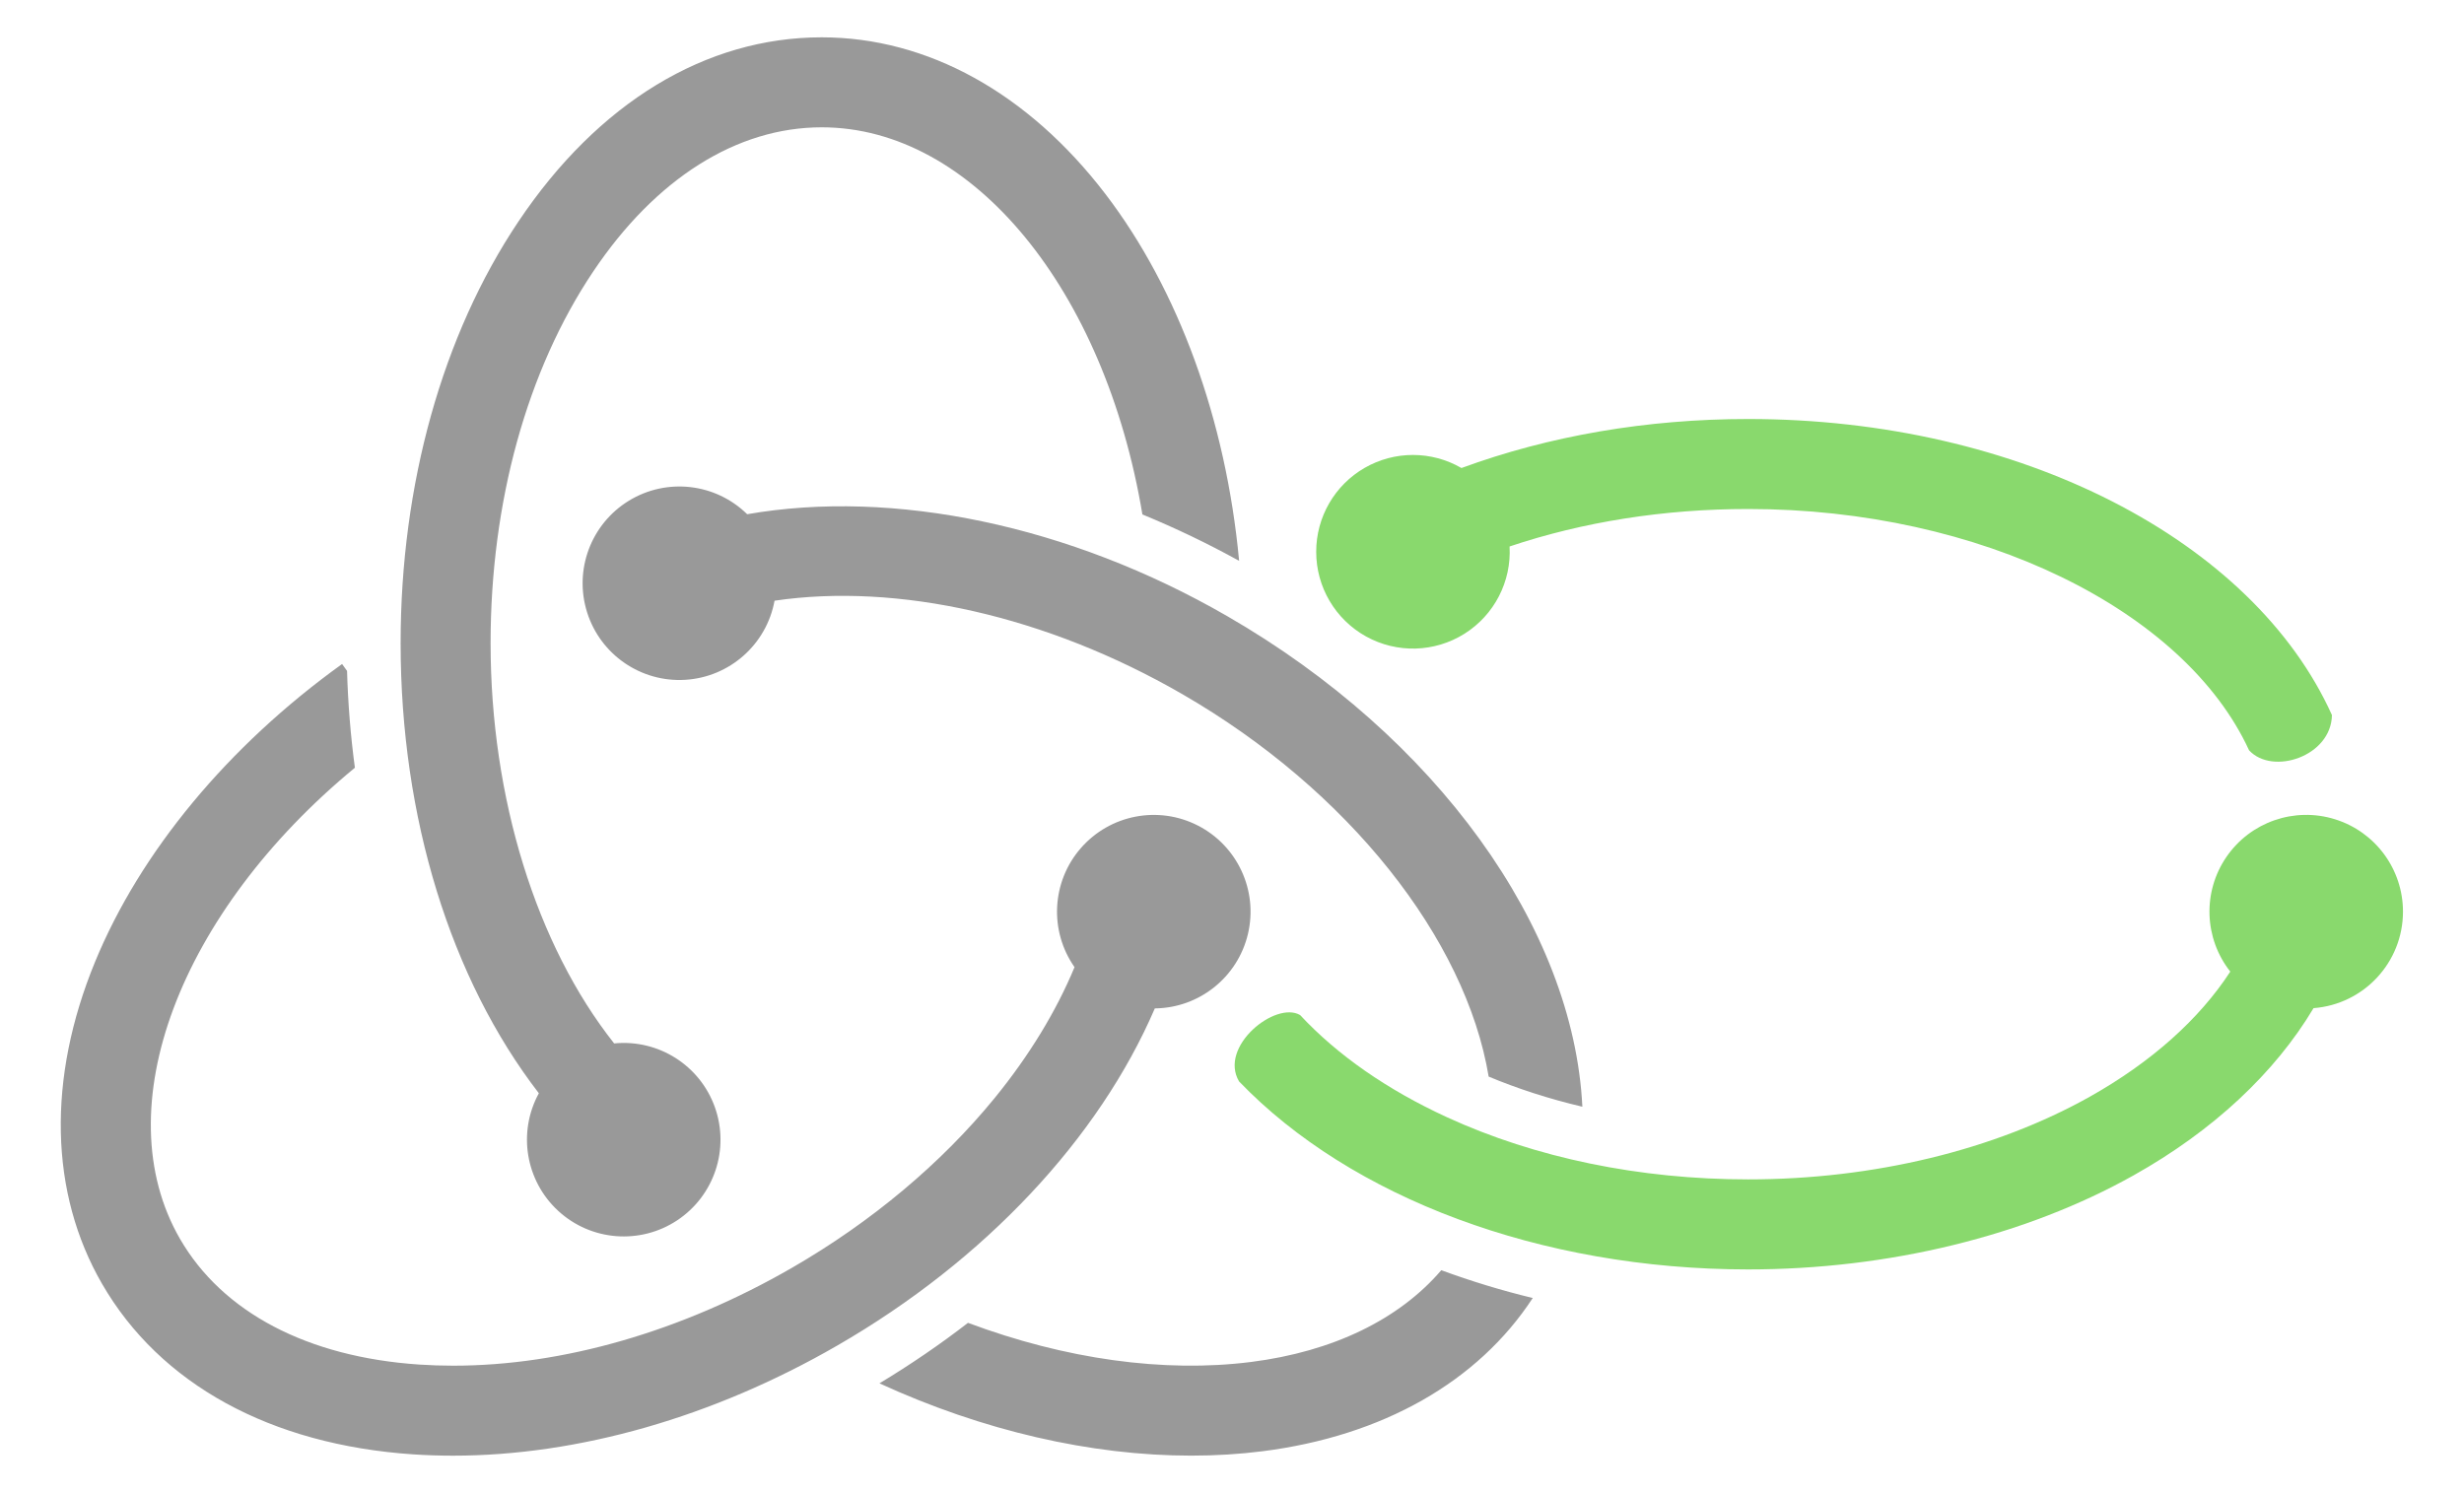
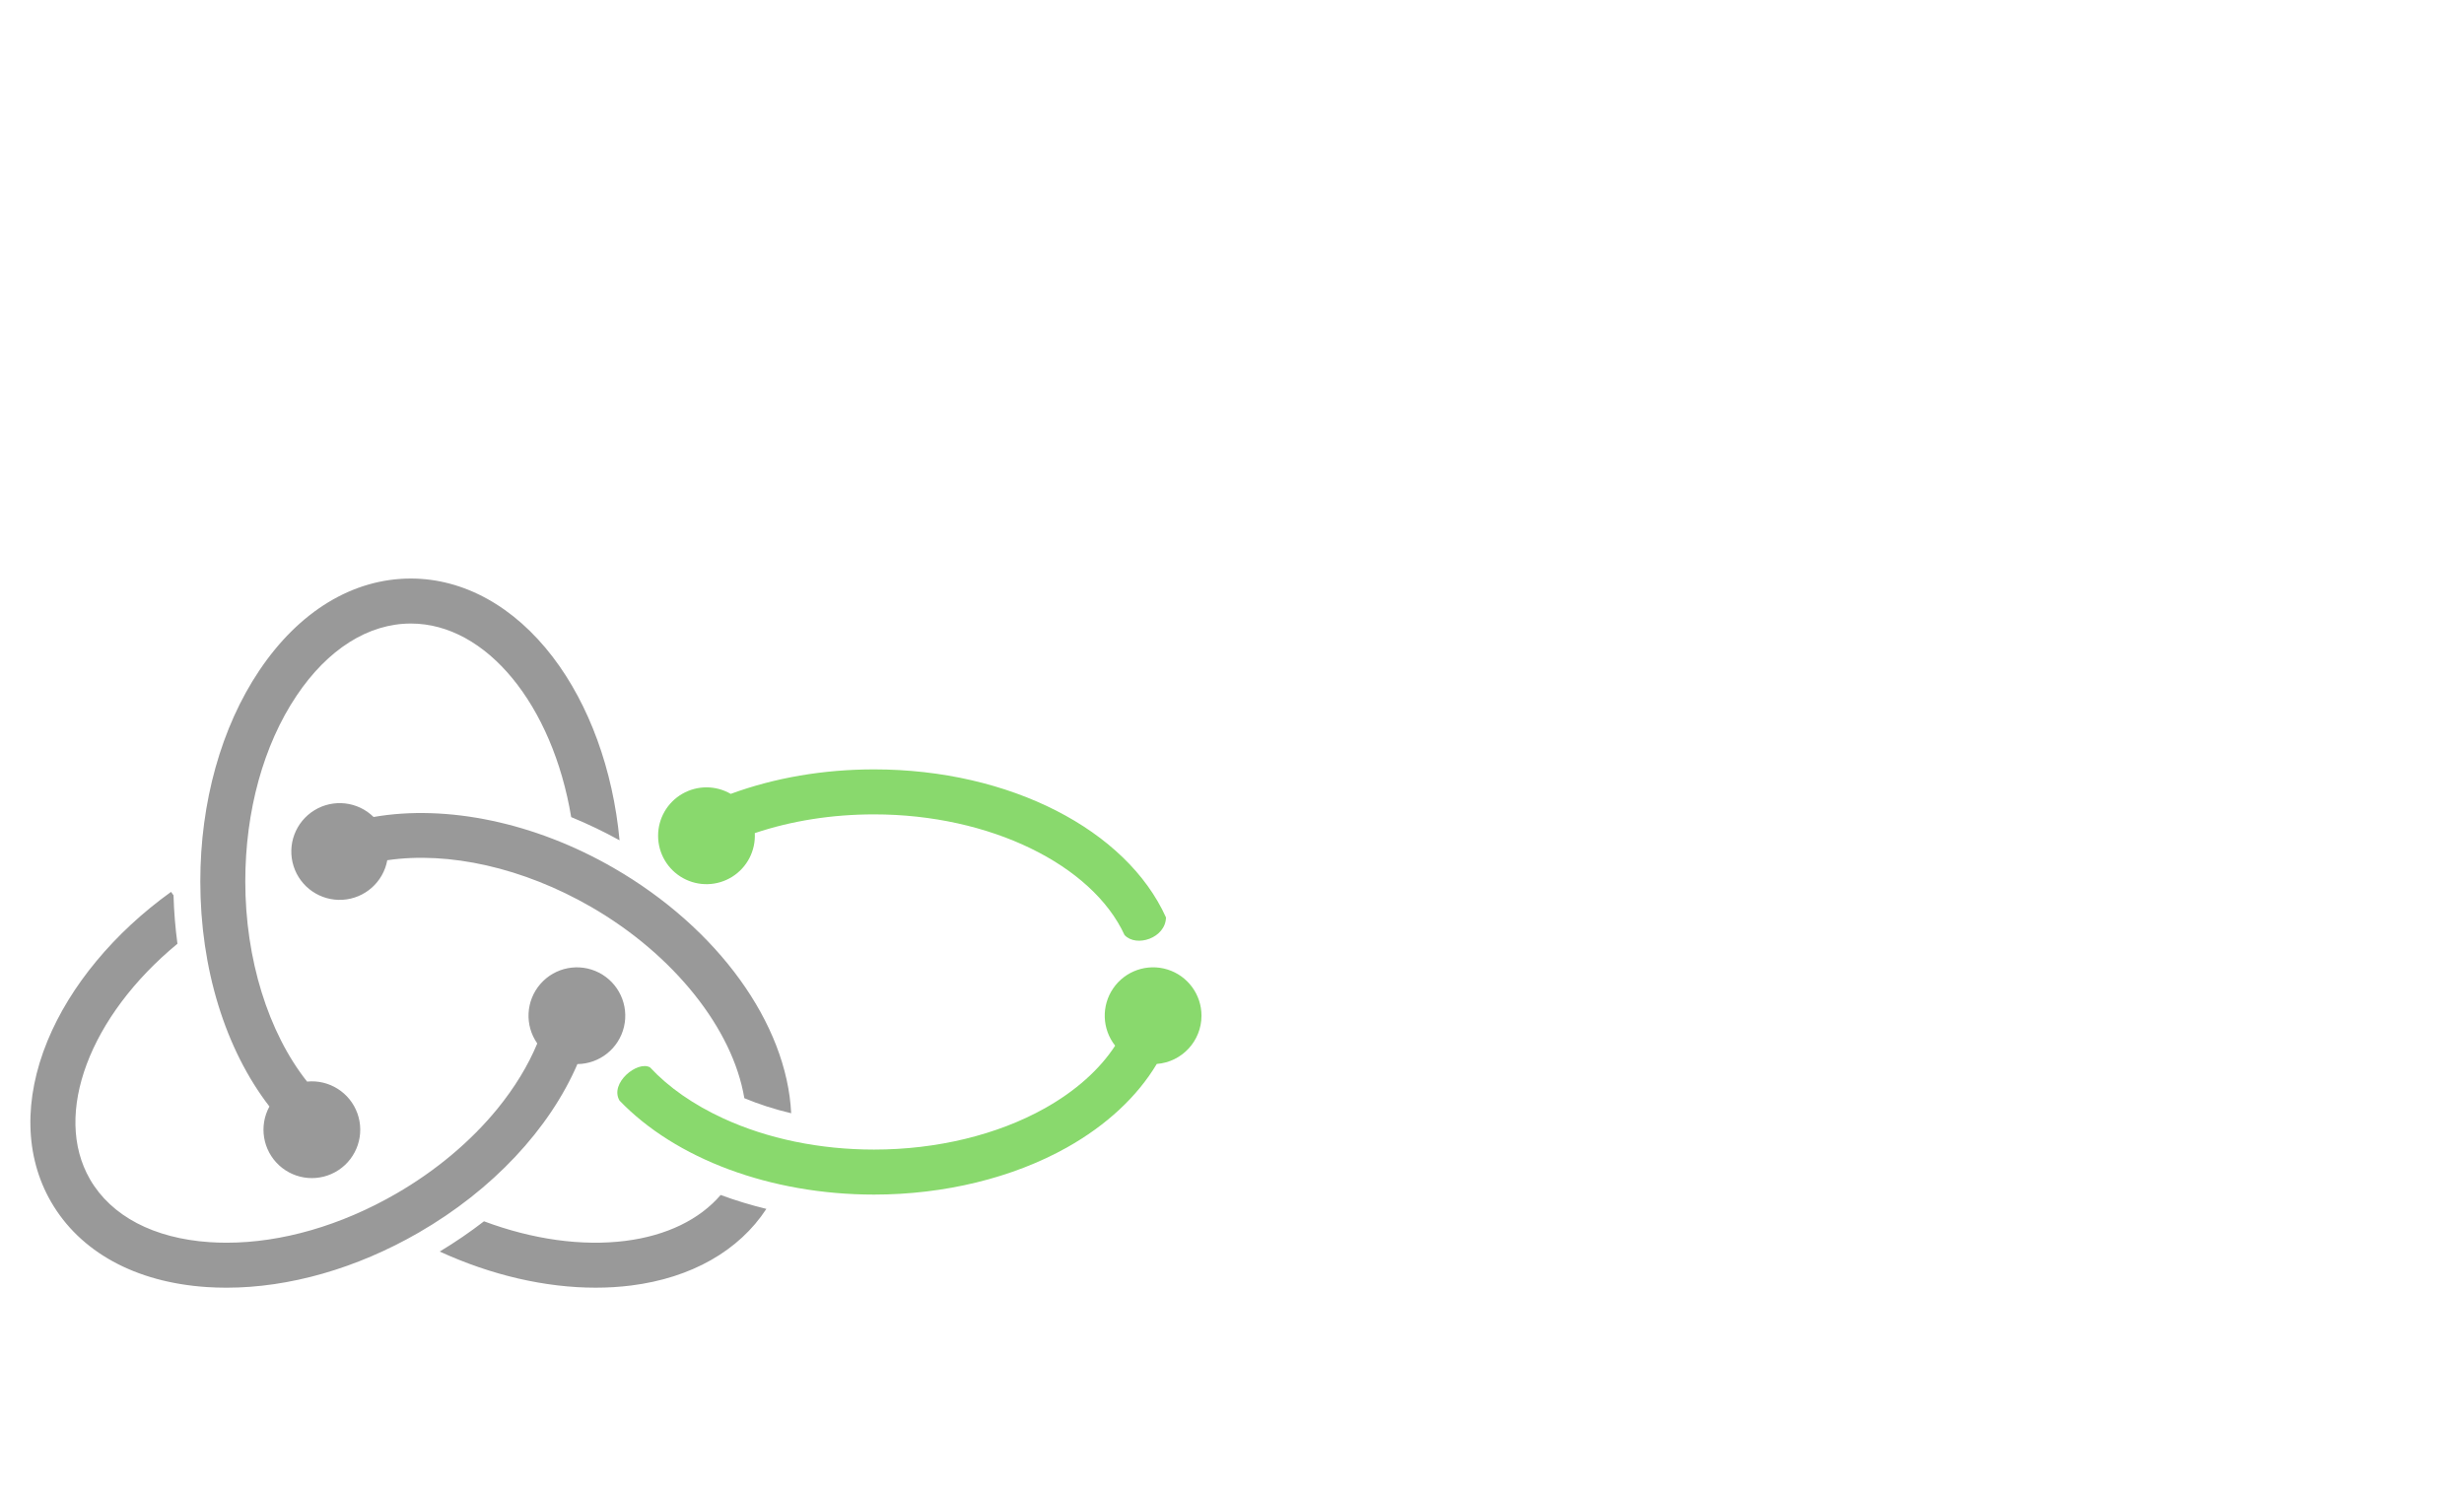
- <svg xmlns="http://www.w3.org/2000/svg" width="2500" height="1515" viewBox="0 0 66 40" preserveAspectRatio="xMinYMin meet">
+ <svg xmlns="http://www.w3.org/2000/svg" width="2500" height="1515" viewBox="0 -30 66 80" preserveAspectRatio="xMinYMin meet">
  <path fill="#89D96D" d="M35.259 14.782a2.591 2.591 0 0 1 3.891-2.243c2.348-.862 4.963-1.313 7.682-1.313 7.281 0 13.526 3.252 15.637 7.932-.018 1.108-1.592 1.624-2.22.944-1.731-3.759-7.199-6.465-13.417-6.465-2.26 0-4.429.345-6.393 1.004a2.592 2.592 0 1 1-5.18.141zm29.113 9.644a2.592 2.592 0 1 0-4.626 1.605c-.828 1.273-2.115 2.426-3.764 3.352-2.547 1.428-5.796 2.215-9.151 2.215-2.905 0-5.694-.575-8.068-1.665-1.604-.737-2.938-1.667-3.935-2.738-.661-.385-2.189.843-1.635 1.779 2.994 3.114 8.072 5.036 13.638 5.036 3.761 0 7.43-.896 10.331-2.524 2.126-1.193 3.776-2.738 4.814-4.476a2.594 2.594 0 0 0 2.396-2.584z" />
  <path fill="#999" d="M14.435 29.29c-2.364-3.065-3.703-7.39-3.703-12.06 0-4.25 1.121-8.261 3.156-11.295C16.021 2.752 18.907 1 22.013 1c2.831 0 5.53 1.492 7.601 4.2 1.955 2.558 3.227 6.047 3.58 9.826a24.983 24.983 0 0 0-2.591-1.243C29.6 7.776 26.064 3.411 22.013 3.411c-2.277 0-4.452 1.373-6.124 3.867-1.771 2.641-2.747 6.176-2.747 9.953 0 4.152 1.227 8.094 3.31 10.724a2.592 2.592 0 1 1-2.017 1.335zm18.443-12.781c-4.232-2.444-8.954-3.414-12.862-2.732a2.592 2.592 0 1 0 .733 2.317c3.289-.486 7.282.4 10.923 2.503 4.447 2.567 7.592 6.552 8.207 10.247.767.32 1.604.594 2.51.807-.236-4.8-3.919-9.915-9.511-13.142zm.639 19.98c-2.334.297-4.982-.074-7.586-1.048-.748.578-1.54 1.12-2.372 1.621 2.766 1.27 5.664 1.937 8.352 1.937.651 0 1.291-.039 1.912-.118 3.219-.409 5.77-1.861 7.237-4.105a22.276 22.276 0 0 1-2.45-.745c-1.129 1.317-2.898 2.179-5.093 2.458zm-2.581-9.472a2.592 2.592 0 1 0-2.151-1.105c-.493 1.186-1.216 2.373-2.138 3.504-1.426 1.748-3.301 3.32-5.422 4.545-2.961 1.711-6.15 2.629-9.083 2.628-.306 0-.61-.01-.91-.03-2.996-.201-5.272-1.398-6.411-3.369-2.018-3.496-.006-8.754 4.686-12.621a24.79 24.79 0 0 1-.21-2.594l-.133-.185c-3.056 2.197-5.406 5.033-6.619 7.983-1.285 3.126-1.218 6.188.188 8.622 1.553 2.689 4.514 4.313 8.337 4.57.351.023.706.035 1.064.035 3.355 0 6.97-1.03 10.296-2.951 3.965-2.288 7.009-5.556 8.506-9.032z" />
</svg>
